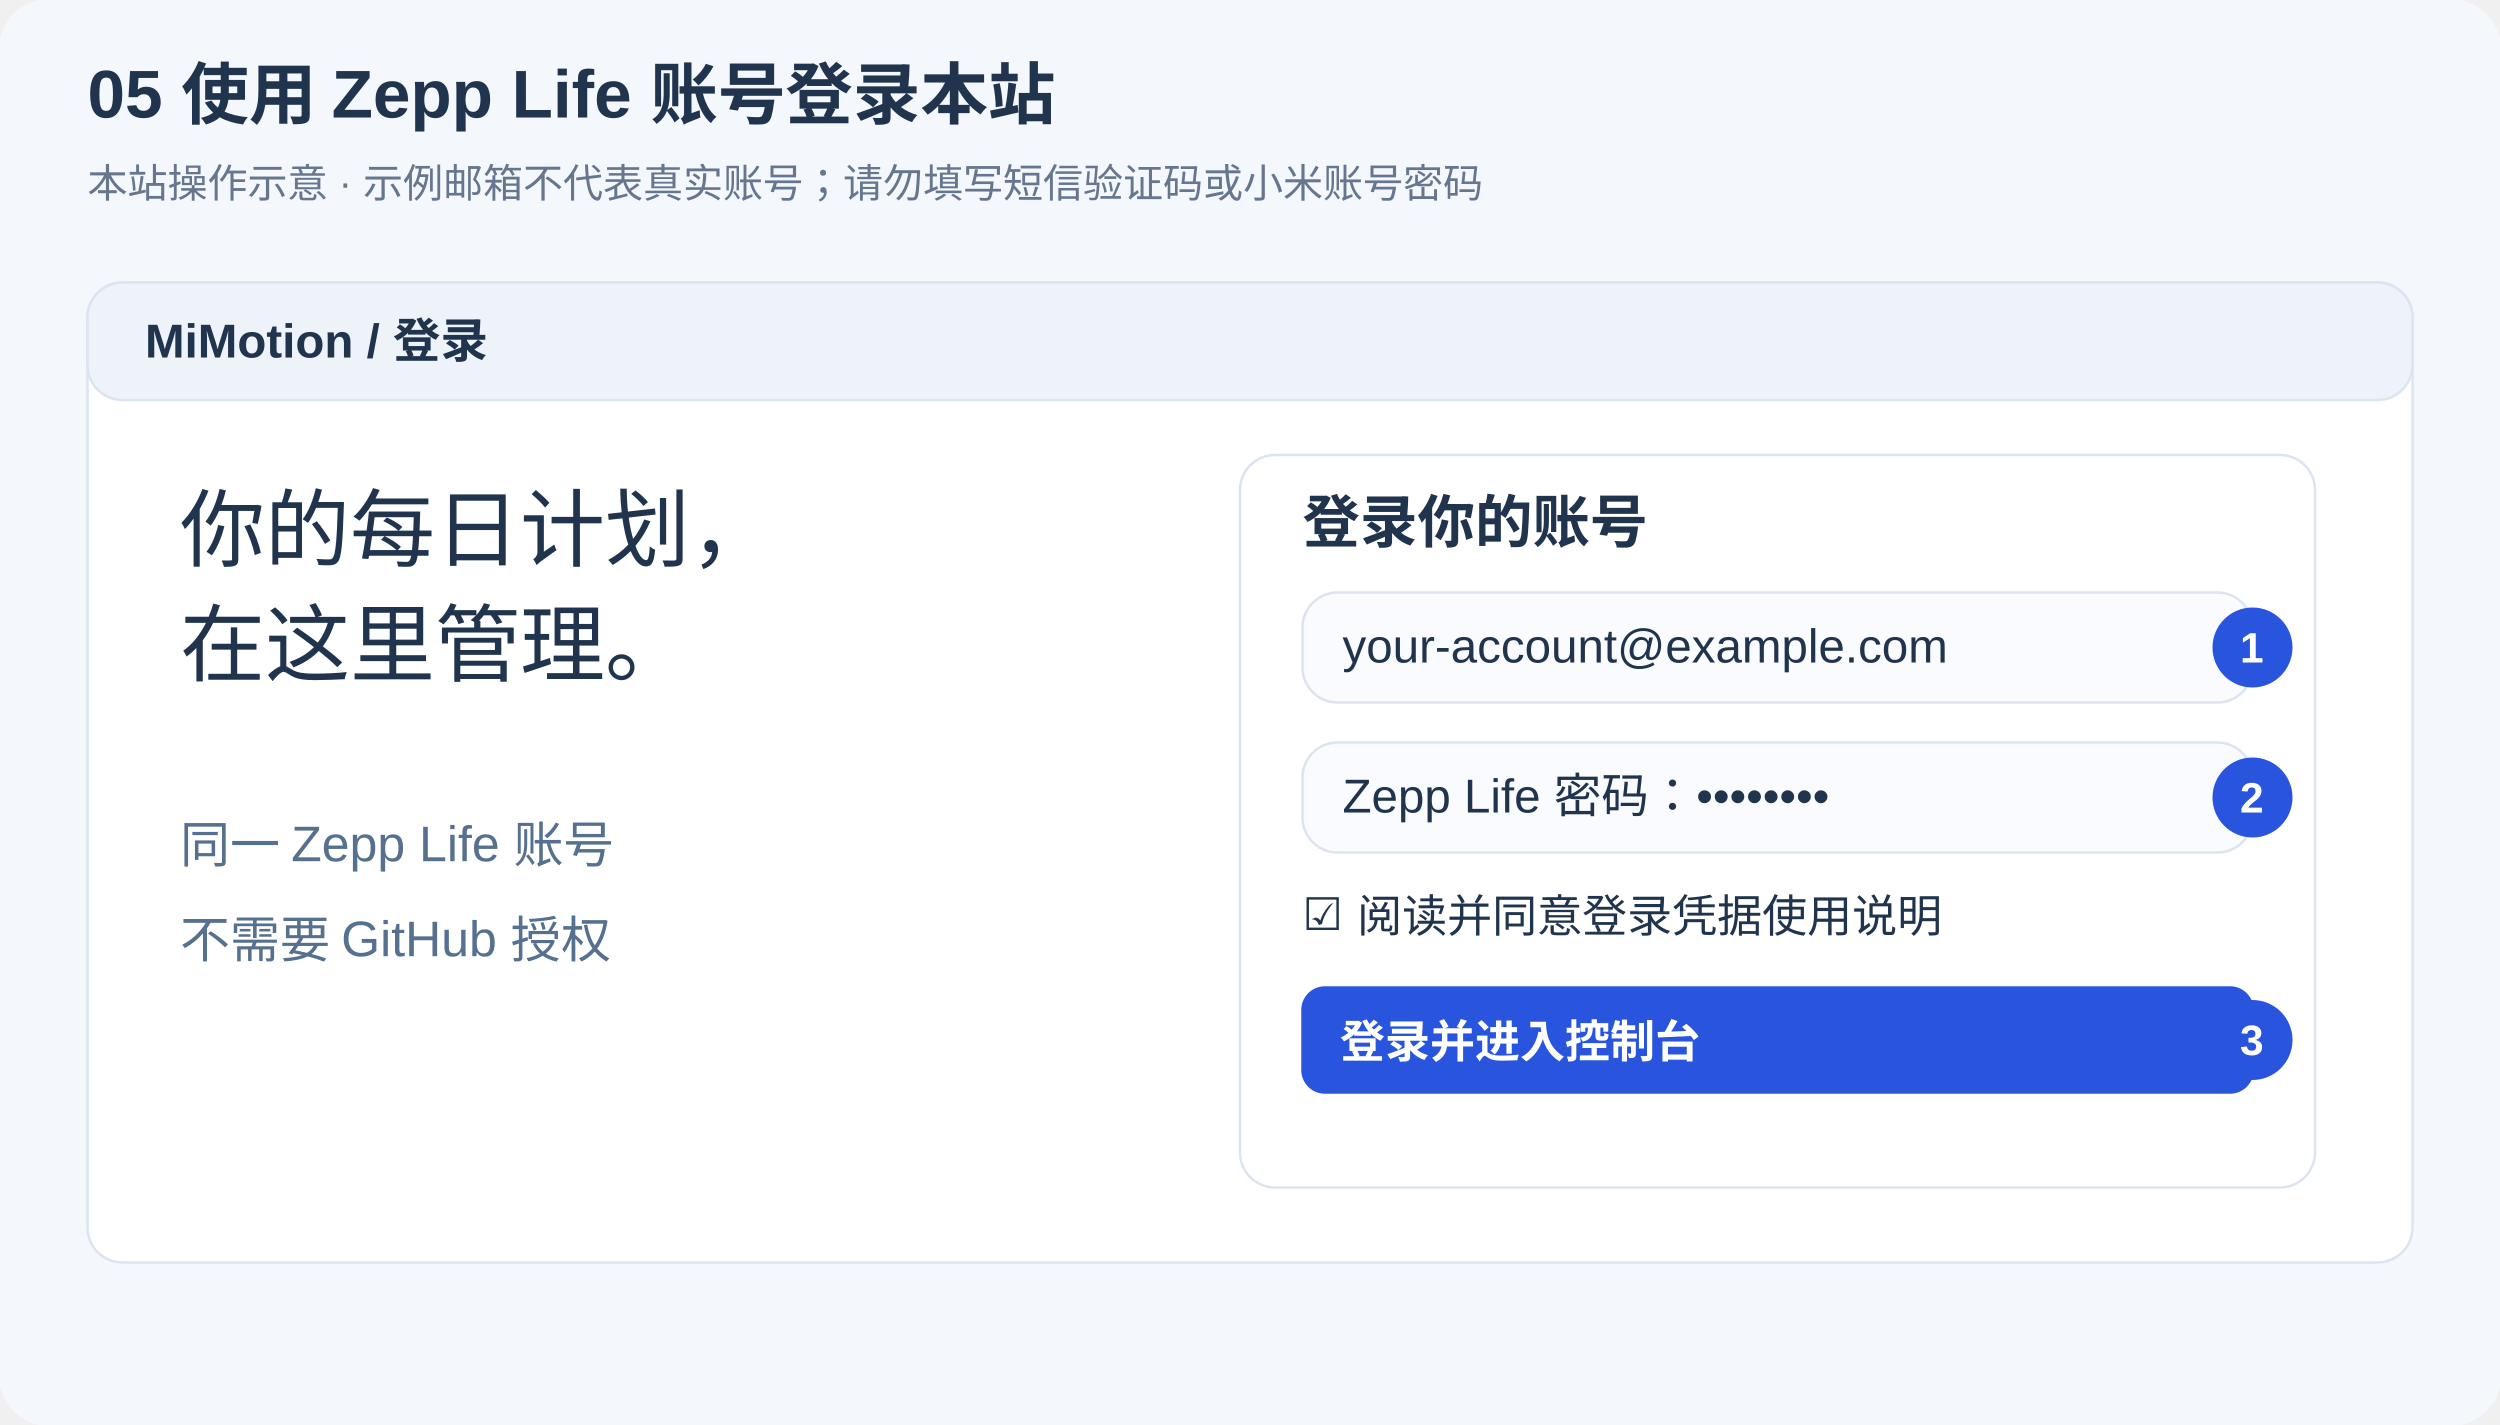
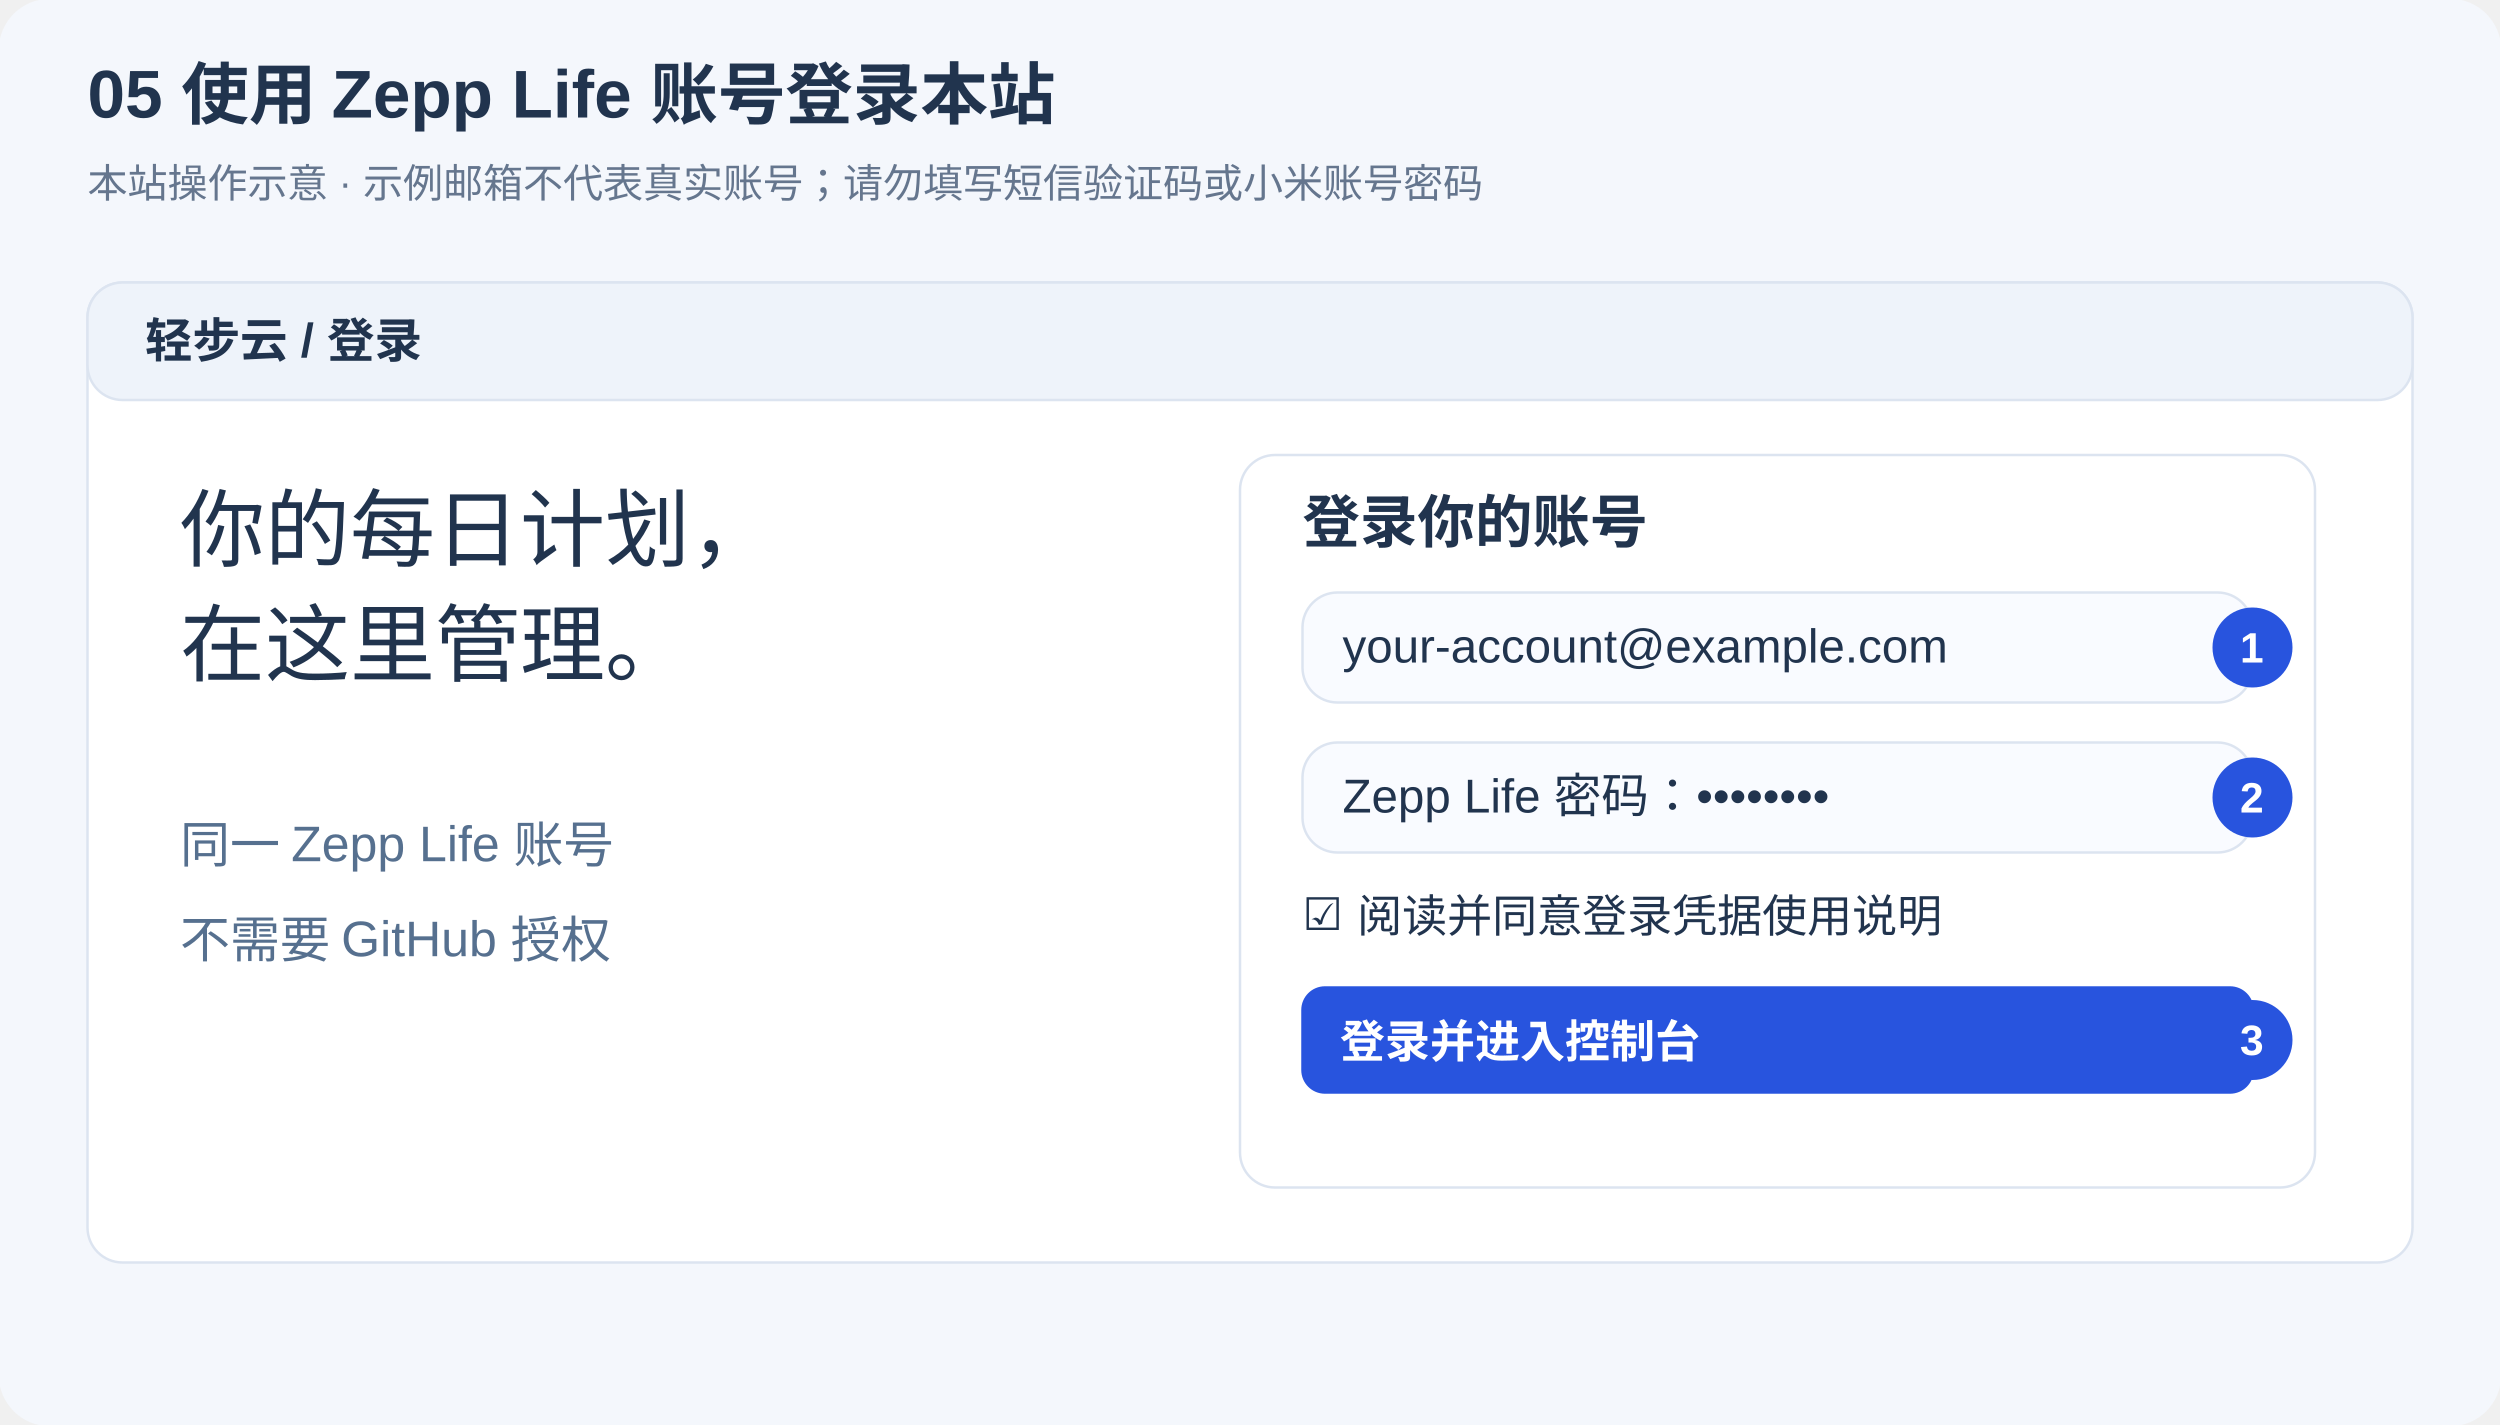
<svg xmlns="http://www.w3.org/2000/svg" width="1000" height="570" viewBox="0 0 1000 570" role="img" aria-labelledby="title desc">
  <g font-family="Microsoft YaHei, PingFang SC, Arial, sans-serif">
    <rect x="0" y="0" width="1000" height="570" rx="20" fill="#f4f7fc" stroke="#f4f7fc" />
    <text x="35" y="47" font-size="27" fill="#21344e" font-weight="700">05  使用 Zepp Life 账号登录本站</text>
    <text x="35" y="79" font-size="16" fill="#65768e" font-weight="400">本站操作示意 · 示例邮箱不代表真实账号；请勿填写短信验证码或小米账号密码</text>
    <rect x="35" y="113" width="930" height="392" rx="14" fill="#fff" stroke="#dce4f0" />
    <rect x="35" y="113" width="930" height="47" rx="14" fill="#eef3fa" stroke="#dce4f0" />
-     <text x="58" y="143" font-size="19" fill="#21344e" font-weight="600">MiMotion  /  登录</text>
+     <text x="58" y="143" font-size="19" fill="#21344e" font-weight="600">轻步云  /  登录</text>
    <text x="72" y="224" font-size="34" fill="#21344e" font-weight="400">你的每日计划，</text>
    <text x="72" y="270" font-size="34" fill="#21344e" font-weight="400">在这里管理。</text>
    <text x="72" y="345" font-size="20" fill="#56708f" font-weight="400">同一 Zepp Life 账号</text>
    <text x="72" y="383" font-size="20" fill="#56708f" font-weight="400">不需要 GitHub 授权</text>
    <rect x="496" y="182" width="430" height="293" rx="14" fill="#fff" stroke="#dce4f0" />
    <text x="521" y="217" font-size="23" fill="#21344e" font-weight="700">登录你的账号</text>
    <rect x="521" y="237" width="380" height="44" rx="14" fill="#f9fbff" stroke="#dce4f0" />
    <text x="537" y="265" font-size="19" fill="#21344e" font-weight="400">your-account@example.com</text>
    <circle cx="901" cy="259" r="16" fill="#2854de" />
    <text x="896" y="265" font-size="17" fill="#fff" font-weight="700">1</text>
    <rect x="521" y="297" width="380" height="44" rx="14" fill="#f9fbff" stroke="#dce4f0" />
    <text x="537" y="325" font-size="19" fill="#21344e" font-weight="400">Zepp Life 密码：••••••••</text>
    <circle cx="901" cy="319" r="16" fill="#2854de" />
    <text x="896" y="325" font-size="17" fill="#fff" font-weight="700">2</text>
    <text x="521" y="372" font-size="18" fill="#21344e" font-weight="400">☑ 阅读并同意登录凭据使用说明</text>
    <rect x="521" y="395" width="380" height="42" rx="9" fill="#2854de" stroke="#2854de" />
    <text x="536" y="423" font-size="18" fill="#fff" font-weight="600">登录并进入控制台</text>
    <circle cx="901" cy="416" r="16" fill="#2854de" />
    <text x="896" y="422" font-size="17" fill="#fff" font-weight="700">3</text>
  </g>
</svg>
